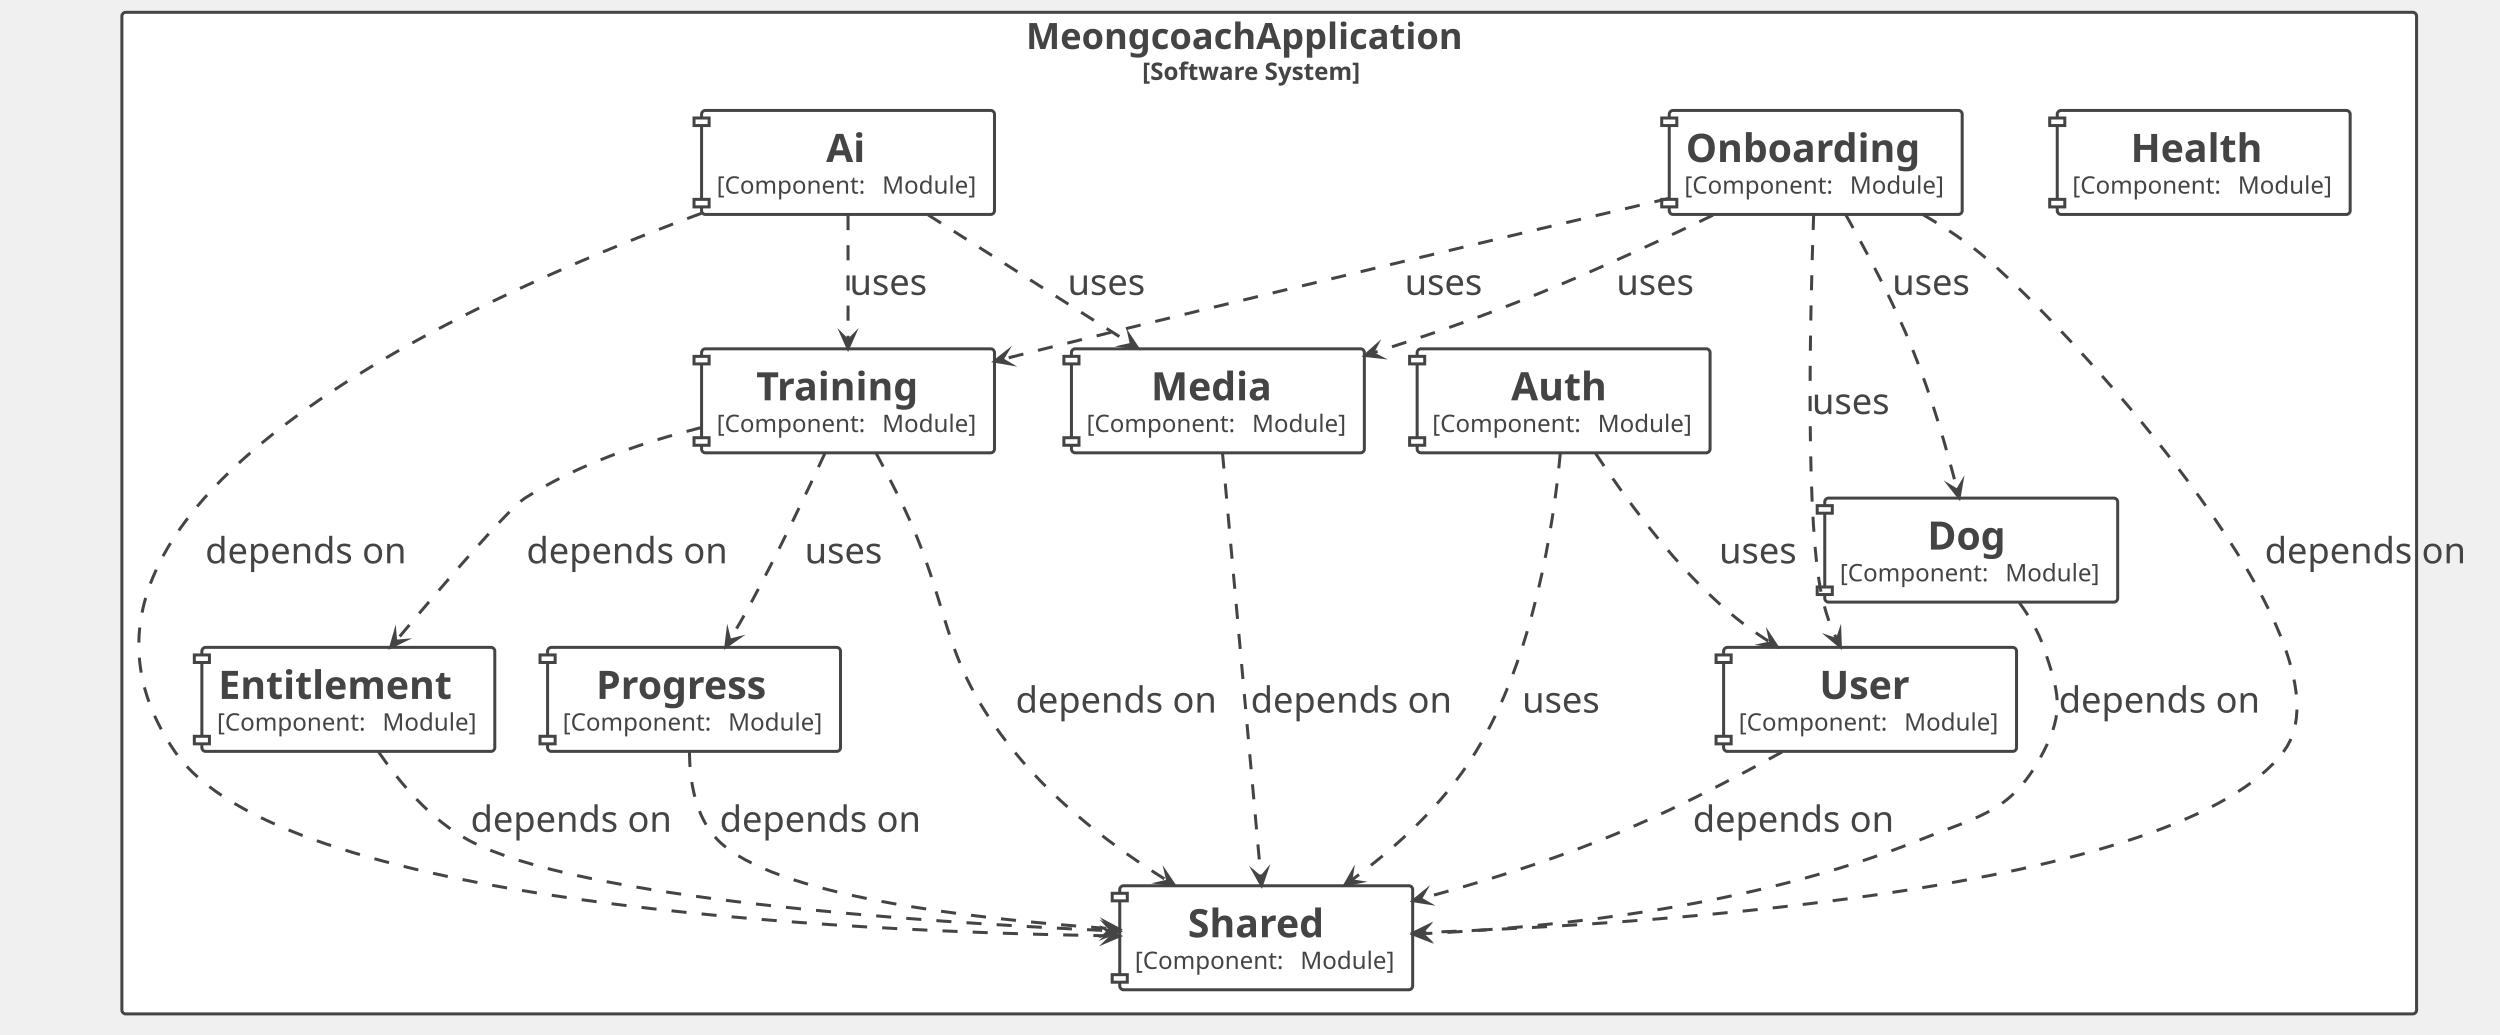
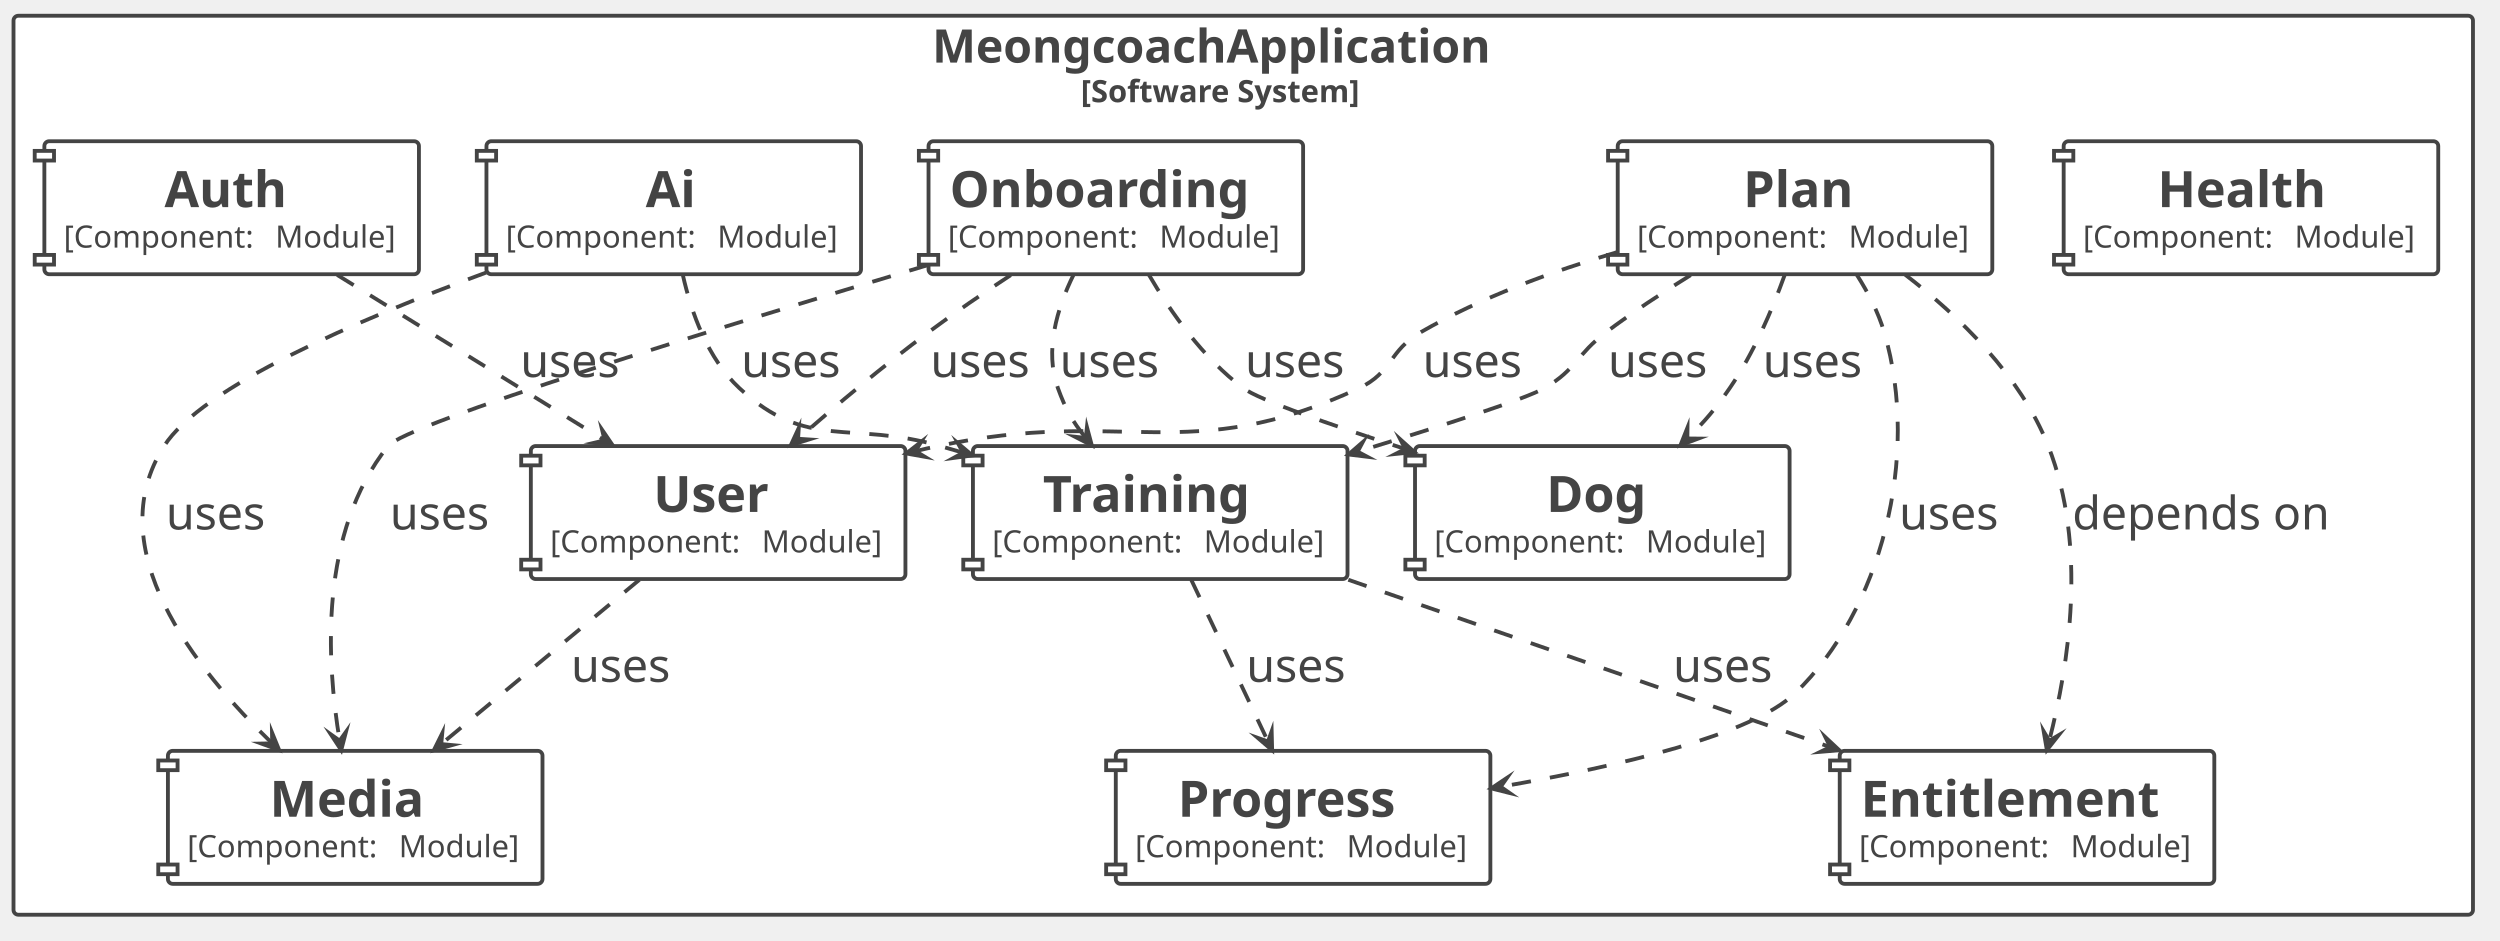
- <svg xmlns="http://www.w3.org/2000/svg" version="1.1" data-diagram-type="DESCRIPTION" style="width:1656px;height:685px;background:#FFFFFF;" width="1656px" height="685px" viewBox="0 0 1656 685" zoomAndPan="magnify" preserveAspectRatio="none" contentStyleType="text/css">
+ <svg xmlns="http://www.w3.org/2000/svg" version="1.1" data-diagram-type="DESCRIPTION" style="width:1295px;height:487px;background:#FFFFFF;" width="1295px" height="487px" viewBox="0 0 1295 487" zoomAndPan="magnify" preserveAspectRatio="none" contentStyleType="text/css">
  <defs />
  <g font-family="sans-serif" lengthAdjust="spacing">
    <g class="cluster" data-qualified-name="MeongcoachApplication.n.size.16..Software System...size." id="ent0001" data-source-line="48">
-       <rect x="80.74" y="8.16" width="1520" height="663.45" fill="#FFF" style="stroke:#444;stroke-width:2;" rx="2.5" ry="2.5" />
-       <text x="679.631" y="32.438" fill="#444" font-size="24" textLength="322.219" font-weight="700">MeongcoachApplication</text>
-       <text x="756.595" y="52.949" fill="#444" font-size="16" textLength="168.289" font-weight="700">[Software System]</text>
+       <rect x="7" y="8.16" width="1274" height="465.67" fill="#FFF" style="stroke:#444;stroke-width:2;" rx="2.5" ry="2.5" />
+       <text x="482.891" y="32.438" fill="#444" font-size="24" textLength="322.219" font-weight="700">MeongcoachApplication</text>
+       <text x="559.855" y="52.949" fill="#444" font-size="16" textLength="168.289" font-weight="700">[Software System]</text>
    </g>
-     <g class="entity" data-qualified-name="MeongcoachApplication.n.size.16..Software System...size..MeongcoachApplication.MeongcoachApplication.Auth" id="ent0002" data-source-line="49">
-       <rect x="938.72" y="231.05" width="194.031" height="68.891" fill="#FFF" style="stroke:#444;stroke-width:2;" rx="2.5" ry="2.5" />
-       <rect x="933.72" y="236.05" width="10" height="5" fill="#FFF" style="stroke:#444;stroke-width:2;" />
-       <rect x="933.72" y="289.941" width="10" height="5" fill="#FFF" style="stroke:#444;stroke-width:2;" />
-       <text x="1000.95" y="265.184" fill="#444" font-size="26" textLength="69.57" font-weight="700">Auth</text>
-       <text x="948.72" y="286.167" fill="#444" font-size="16" textLength="104.523">[Component:</text>
-       <text x="1053.243" y="286.167" fill="#444" font-size="16"> </text>
-       <text x="1058.329" y="286.167" fill="#444" font-size="16" textLength="64.422">Module]</text>
+     <g class="entity" data-qualified-name="MeongcoachApplication.n.size.16..Software System...size..MeongcoachApplication.MeongcoachApplication.Ai" id="ent0002" data-source-line="49">
+       <rect x="251.98" y="73.16" width="194.031" height="68.891" fill="#FFF" style="stroke:#444;stroke-width:2;" rx="2.5" ry="2.5" />
+       <rect x="246.98" y="78.16" width="10" height="5" fill="#FFF" style="stroke:#444;stroke-width:2;" />
+       <rect x="246.98" y="132.051" width="10" height="5" fill="#FFF" style="stroke:#444;stroke-width:2;" />
+       <text x="334.479" y="107.294" fill="#444" font-size="26" textLength="29.034" font-weight="700">Ai</text>
+       <text x="261.98" y="128.277" fill="#444" font-size="16" textLength="104.523">[Component:</text>
+       <text x="366.503" y="128.277" fill="#444" font-size="16"> </text>
+       <text x="371.589" y="128.277" fill="#444" font-size="16" textLength="64.422">Module]</text>
    </g>
-     <g class="entity" data-qualified-name="MeongcoachApplication.n.size.16..Software System...size..MeongcoachApplication.MeongcoachApplication.Training" id="ent0003" data-source-line="50">
-       <rect x="464.72" y="231.05" width="194.031" height="68.891" fill="#FFF" style="stroke:#444;stroke-width:2;" rx="2.5" ry="2.5" />
-       <rect x="459.72" y="236.05" width="10" height="5" fill="#FFF" style="stroke:#444;stroke-width:2;" />
-       <rect x="459.72" y="289.941" width="10" height="5" fill="#FFF" style="stroke:#444;stroke-width:2;" />
-       <text x="500.957" y="265.184" fill="#444" font-size="26" textLength="121.558" font-weight="700">Training</text>
-       <text x="474.72" y="286.167" fill="#444" font-size="16" textLength="104.523">[Component:</text>
-       <text x="579.243" y="286.167" fill="#444" font-size="16"> </text>
-       <text x="584.329" y="286.167" fill="#444" font-size="16" textLength="64.422">Module]</text>
+     <g class="entity" data-qualified-name="MeongcoachApplication.n.size.16..Software System...size..MeongcoachApplication.MeongcoachApplication.Auth" id="ent0003" data-source-line="50">
+       <rect x="22.98" y="73.16" width="194.031" height="68.891" fill="#FFF" style="stroke:#444;stroke-width:2;" rx="2.5" ry="2.5" />
+       <rect x="17.98" y="78.16" width="10" height="5" fill="#FFF" style="stroke:#444;stroke-width:2;" />
+       <rect x="17.98" y="132.051" width="10" height="5" fill="#FFF" style="stroke:#444;stroke-width:2;" />
+       <text x="85.21" y="107.294" fill="#444" font-size="26" textLength="69.57" font-weight="700">Auth</text>
+       <text x="32.98" y="128.277" fill="#444" font-size="16" textLength="104.523">[Component:</text>
+       <text x="137.503" y="128.277" fill="#444" font-size="16"> </text>
+       <text x="142.589" y="128.277" fill="#444" font-size="16" textLength="64.422">Module]</text>
    </g>
-     <g class="entity" data-qualified-name="MeongcoachApplication.n.size.16..Software System...size..MeongcoachApplication.MeongcoachApplication.Ai" id="ent0004" data-source-line="51">
-       <rect x="464.72" y="73.16" width="194.031" height="68.891" fill="#FFF" style="stroke:#444;stroke-width:2;" rx="2.5" ry="2.5" />
-       <rect x="459.72" y="78.16" width="10" height="5" fill="#FFF" style="stroke:#444;stroke-width:2;" />
-       <rect x="459.72" y="132.051" width="10" height="5" fill="#FFF" style="stroke:#444;stroke-width:2;" />
-       <text x="547.219" y="107.294" fill="#444" font-size="26" textLength="29.034" font-weight="700">Ai</text>
-       <text x="474.72" y="128.277" fill="#444" font-size="16" textLength="104.523">[Component:</text>
-       <text x="579.243" y="128.277" fill="#444" font-size="16"> </text>
-       <text x="584.329" y="128.277" fill="#444" font-size="16" textLength="64.422">Module]</text>
+     <g class="entity" data-qualified-name="MeongcoachApplication.n.size.16..Software System...size..MeongcoachApplication.MeongcoachApplication.Onboarding" id="ent0004" data-source-line="51">
+       <rect x="480.98" y="73.16" width="194.031" height="68.891" fill="#FFF" style="stroke:#444;stroke-width:2;" rx="2.5" ry="2.5" />
+       <rect x="475.98" y="78.16" width="10" height="5" fill="#FFF" style="stroke:#444;stroke-width:2;" />
+       <rect x="475.98" y="132.051" width="10" height="5" fill="#FFF" style="stroke:#444;stroke-width:2;" />
+       <text x="491.947" y="107.294" fill="#444" font-size="26" textLength="172.098" font-weight="700">Onboarding</text>
+       <text x="490.98" y="128.277" fill="#444" font-size="16" textLength="104.523">[Component:</text>
+       <text x="595.503" y="128.277" fill="#444" font-size="16"> </text>
+       <text x="600.589" y="128.277" fill="#444" font-size="16" textLength="64.422">Module]</text>
    </g>
-     <g class="entity" data-qualified-name="MeongcoachApplication.n.size.16..Software System...size..MeongcoachApplication.MeongcoachApplication.Onboarding" id="ent0005" data-source-line="52">
-       <rect x="1105.72" y="73.16" width="194.031" height="68.891" fill="#FFF" style="stroke:#444;stroke-width:2;" rx="2.5" ry="2.5" />
-       <rect x="1100.72" y="78.16" width="10" height="5" fill="#FFF" style="stroke:#444;stroke-width:2;" />
-       <rect x="1100.72" y="132.051" width="10" height="5" fill="#FFF" style="stroke:#444;stroke-width:2;" />
-       <text x="1116.687" y="107.294" fill="#444" font-size="26" textLength="172.098" font-weight="700">Onboarding</text>
-       <text x="1115.72" y="128.277" fill="#444" font-size="16" textLength="104.523">[Component:</text>
-       <text x="1220.243" y="128.277" fill="#444" font-size="16"> </text>
-       <text x="1225.329" y="128.277" fill="#444" font-size="16" textLength="64.422">Module]</text>
+     <g class="entity" data-qualified-name="MeongcoachApplication.n.size.16..Software System...size..MeongcoachApplication.MeongcoachApplication.Plan" id="ent0005" data-source-line="52">
+       <rect x="837.98" y="73.16" width="194.031" height="68.891" fill="#FFF" style="stroke:#444;stroke-width:2;" rx="2.5" ry="2.5" />
+       <rect x="832.98" y="78.16" width="10" height="5" fill="#FFF" style="stroke:#444;stroke-width:2;" />
+       <rect x="832.98" y="132.051" width="10" height="5" fill="#FFF" style="stroke:#444;stroke-width:2;" />
+       <text x="902.984" y="107.294" fill="#444" font-size="26" textLength="64.022" font-weight="700">Plan</text>
+       <text x="847.98" y="128.277" fill="#444" font-size="16" textLength="104.523">[Component:</text>
+       <text x="952.503" y="128.277" fill="#444" font-size="16"> </text>
+       <text x="957.589" y="128.277" fill="#444" font-size="16" textLength="64.422">Module]</text>
    </g>
-     <g class="entity" data-qualified-name="MeongcoachApplication.n.size.16..Software System...size..MeongcoachApplication.MeongcoachApplication.Health" id="ent0006" data-source-line="53">
-       <rect x="1362.72" y="73.16" width="194.031" height="68.891" fill="#FFF" style="stroke:#444;stroke-width:2;" rx="2.5" ry="2.5" />
-       <rect x="1357.72" y="78.16" width="10" height="5" fill="#FFF" style="stroke:#444;stroke-width:2;" />
-       <rect x="1357.72" y="132.051" width="10" height="5" fill="#FFF" style="stroke:#444;stroke-width:2;" />
-       <text x="1411.341" y="107.294" fill="#444" font-size="26" textLength="96.789" font-weight="700">Health</text>
-       <text x="1372.72" y="128.277" fill="#444" font-size="16" textLength="104.523">[Component:</text>
-       <text x="1477.243" y="128.277" fill="#444" font-size="16"> </text>
-       <text x="1482.329" y="128.277" fill="#444" font-size="16" textLength="64.422">Module]</text>
+     <g class="entity" data-qualified-name="MeongcoachApplication.n.size.16..Software System...size..MeongcoachApplication.MeongcoachApplication.Dog" id="ent0006" data-source-line="53">
+       <rect x="732.98" y="231.05" width="194.031" height="68.891" fill="#FFF" style="stroke:#444;stroke-width:2;" rx="2.5" ry="2.5" />
+       <rect x="727.98" y="236.05" width="10" height="5" fill="#FFF" style="stroke:#444;stroke-width:2;" />
+       <rect x="727.98" y="289.941" width="10" height="5" fill="#FFF" style="stroke:#444;stroke-width:2;" />
+       <text x="800.968" y="265.184" fill="#444" font-size="26" textLength="58.056" font-weight="700">Dog</text>
+       <text x="742.98" y="286.167" fill="#444" font-size="16" textLength="104.523">[Component:</text>
+       <text x="847.503" y="286.167" fill="#444" font-size="16"> </text>
+       <text x="852.589" y="286.167" fill="#444" font-size="16" textLength="64.422">Module]</text>
    </g>
-     <g class="entity" data-qualified-name="MeongcoachApplication.n.size.16..Software System...size..MeongcoachApplication.MeongcoachApplication.Shared" id="ent0007" data-source-line="54">
-       <rect x="741.72" y="586.72" width="194.031" height="68.891" fill="#FFF" style="stroke:#444;stroke-width:2;" rx="2.5" ry="2.5" />
-       <rect x="736.72" y="591.72" width="10" height="5" fill="#FFF" style="stroke:#444;stroke-width:2;" />
-       <rect x="736.72" y="645.611" width="10" height="5" fill="#FFF" style="stroke:#444;stroke-width:2;" />
-       <text x="786.812" y="620.854" fill="#444" font-size="26" textLength="103.848" font-weight="700">Shared</text>
-       <text x="751.72" y="641.837" fill="#444" font-size="16" textLength="104.523">[Component:</text>
-       <text x="856.243" y="641.837" fill="#444" font-size="16"> </text>
-       <text x="861.329" y="641.837" fill="#444" font-size="16" textLength="64.422">Module]</text>
+     <g class="entity" data-qualified-name="MeongcoachApplication.n.size.16..Software System...size..MeongcoachApplication.MeongcoachApplication.Entitlement" id="ent0007" data-source-line="54">
+       <rect x="952.98" y="388.94" width="194.031" height="68.891" fill="#FFF" style="stroke:#444;stroke-width:2;" rx="2.5" ry="2.5" />
+       <rect x="947.98" y="393.94" width="10" height="5" fill="#FFF" style="stroke:#444;stroke-width:2;" />
+       <rect x="947.98" y="447.831" width="10" height="5" fill="#FFF" style="stroke:#444;stroke-width:2;" />
+       <text x="963.871" y="423.074" fill="#444" font-size="26" textLength="172.25" font-weight="700">Entitlement</text>
+       <text x="962.98" y="444.057" fill="#444" font-size="16" textLength="104.523">[Component:</text>
+       <text x="1067.503" y="444.057" fill="#444" font-size="16"> </text>
+       <text x="1072.589" y="444.057" fill="#444" font-size="16" textLength="64.422">Module]</text>
    </g>
-     <g class="entity" data-qualified-name="MeongcoachApplication.n.size.16..Software System...size..MeongcoachApplication.MeongcoachApplication.Dog" id="ent0008" data-source-line="55">
-       <rect x="1208.72" y="329.94" width="194.031" height="68.891" fill="#FFF" style="stroke:#444;stroke-width:2;" rx="2.5" ry="2.5" />
-       <rect x="1203.72" y="334.94" width="10" height="5" fill="#FFF" style="stroke:#444;stroke-width:2;" />
-       <rect x="1203.72" y="388.831" width="10" height="5" fill="#FFF" style="stroke:#444;stroke-width:2;" />
-       <text x="1276.708" y="364.074" fill="#444" font-size="26" textLength="58.056" font-weight="700">Dog</text>
-       <text x="1218.72" y="385.057" fill="#444" font-size="16" textLength="104.523">[Component:</text>
-       <text x="1323.243" y="385.057" fill="#444" font-size="16"> </text>
-       <text x="1328.329" y="385.057" fill="#444" font-size="16" textLength="64.422">Module]</text>
+     <g class="entity" data-qualified-name="MeongcoachApplication.n.size.16..Software System...size..MeongcoachApplication.MeongcoachApplication.Health" id="ent0008" data-source-line="55">
+       <rect x="1068.98" y="73.16" width="194.031" height="68.891" fill="#FFF" style="stroke:#444;stroke-width:2;" rx="2.5" ry="2.5" />
+       <rect x="1063.98" y="78.16" width="10" height="5" fill="#FFF" style="stroke:#444;stroke-width:2;" />
+       <rect x="1063.98" y="132.051" width="10" height="5" fill="#FFF" style="stroke:#444;stroke-width:2;" />
+       <text x="1117.601" y="107.294" fill="#444" font-size="26" textLength="96.789" font-weight="700">Health</text>
+       <text x="1078.98" y="128.277" fill="#444" font-size="16" textLength="104.523">[Component:</text>
+       <text x="1183.503" y="128.277" fill="#444" font-size="16"> </text>
+       <text x="1188.589" y="128.277" fill="#444" font-size="16" textLength="64.422">Module]</text>
    </g>
-     <g class="entity" data-qualified-name="MeongcoachApplication.n.size.16..Software System...size..MeongcoachApplication.MeongcoachApplication.Entitlement" id="ent0009" data-source-line="56">
-       <rect x="133.72" y="428.83" width="194.031" height="68.891" fill="#FFF" style="stroke:#444;stroke-width:2;" rx="2.5" ry="2.5" />
-       <rect x="128.72" y="433.83" width="10" height="5" fill="#FFF" style="stroke:#444;stroke-width:2;" />
-       <rect x="128.72" y="487.721" width="10" height="5" fill="#FFF" style="stroke:#444;stroke-width:2;" />
-       <text x="144.611" y="462.964" fill="#444" font-size="26" textLength="172.25" font-weight="700">Entitlement</text>
-       <text x="143.72" y="483.947" fill="#444" font-size="16" textLength="104.523">[Component:</text>
-       <text x="248.243" y="483.947" fill="#444" font-size="16"> </text>
-       <text x="253.329" y="483.947" fill="#444" font-size="16" textLength="64.422">Module]</text>
+     <g class="entity" data-qualified-name="MeongcoachApplication.n.size.16..Software System...size..MeongcoachApplication.MeongcoachApplication.Media" id="ent0009" data-source-line="56">
+       <rect x="86.98" y="388.94" width="194.031" height="68.891" fill="#FFF" style="stroke:#444;stroke-width:2;" rx="2.5" ry="2.5" />
+       <rect x="81.98" y="393.94" width="10" height="5" fill="#FFF" style="stroke:#444;stroke-width:2;" />
+       <rect x="81.98" y="447.831" width="10" height="5" fill="#FFF" style="stroke:#444;stroke-width:2;" />
+       <text x="139.708" y="423.074" fill="#444" font-size="26" textLength="88.575" font-weight="700">Media</text>
+       <text x="96.98" y="444.057" fill="#444" font-size="16" textLength="104.523">[Component:</text>
+       <text x="201.503" y="444.057" fill="#444" font-size="16"> </text>
+       <text x="206.589" y="444.057" fill="#444" font-size="16" textLength="64.422">Module]</text>
    </g>
-     <g class="entity" data-qualified-name="MeongcoachApplication.n.size.16..Software System...size..MeongcoachApplication.MeongcoachApplication.Media" id="ent0010" data-source-line="57">
-       <rect x="709.72" y="231.05" width="194.031" height="68.891" fill="#FFF" style="stroke:#444;stroke-width:2;" rx="2.5" ry="2.5" />
-       <rect x="704.72" y="236.05" width="10" height="5" fill="#FFF" style="stroke:#444;stroke-width:2;" />
-       <rect x="704.72" y="289.941" width="10" height="5" fill="#FFF" style="stroke:#444;stroke-width:2;" />
-       <text x="762.448" y="265.184" fill="#444" font-size="26" textLength="88.575" font-weight="700">Media</text>
-       <text x="719.72" y="286.167" fill="#444" font-size="16" textLength="104.523">[Component:</text>
-       <text x="824.243" y="286.167" fill="#444" font-size="16"> </text>
-       <text x="829.329" y="286.167" fill="#444" font-size="16" textLength="64.422">Module]</text>
+     <g class="entity" data-qualified-name="MeongcoachApplication.n.size.16..Software System...size..MeongcoachApplication.MeongcoachApplication.Progress" id="ent0010" data-source-line="57">
+       <rect x="577.98" y="388.94" width="194.031" height="68.891" fill="#FFF" style="stroke:#444;stroke-width:2;" rx="2.5" ry="2.5" />
+       <rect x="572.98" y="393.94" width="10" height="5" fill="#FFF" style="stroke:#444;stroke-width:2;" />
+       <rect x="572.98" y="447.831" width="10" height="5" fill="#FFF" style="stroke:#444;stroke-width:2;" />
+       <text x="610.116" y="423.074" fill="#444" font-size="26" textLength="129.759" font-weight="700">Progress</text>
+       <text x="587.98" y="444.057" fill="#444" font-size="16" textLength="104.523">[Component:</text>
+       <text x="692.503" y="444.057" fill="#444" font-size="16"> </text>
+       <text x="697.589" y="444.057" fill="#444" font-size="16" textLength="64.422">Module]</text>
    </g>
-     <g class="entity" data-qualified-name="MeongcoachApplication.n.size.16..Software System...size..MeongcoachApplication.MeongcoachApplication.Progress" id="ent0011" data-source-line="58">
-       <rect x="362.72" y="428.83" width="194.031" height="68.891" fill="#FFF" style="stroke:#444;stroke-width:2;" rx="2.5" ry="2.5" />
-       <rect x="357.72" y="433.83" width="10" height="5" fill="#FFF" style="stroke:#444;stroke-width:2;" />
-       <rect x="357.72" y="487.721" width="10" height="5" fill="#FFF" style="stroke:#444;stroke-width:2;" />
-       <text x="394.856" y="462.964" fill="#444" font-size="26" textLength="129.759" font-weight="700">Progress</text>
-       <text x="372.72" y="483.947" fill="#444" font-size="16" textLength="104.523">[Component:</text>
-       <text x="477.243" y="483.947" fill="#444" font-size="16"> </text>
-       <text x="482.329" y="483.947" fill="#444" font-size="16" textLength="64.422">Module]</text>
+     <g class="entity" data-qualified-name="MeongcoachApplication.n.size.16..Software System...size..MeongcoachApplication.MeongcoachApplication.Training" id="ent0011" data-source-line="58">
+       <rect x="503.98" y="231.05" width="194.031" height="68.891" fill="#FFF" style="stroke:#444;stroke-width:2;" rx="2.5" ry="2.5" />
+       <rect x="498.98" y="236.05" width="10" height="5" fill="#FFF" style="stroke:#444;stroke-width:2;" />
+       <rect x="498.98" y="289.941" width="10" height="5" fill="#FFF" style="stroke:#444;stroke-width:2;" />
+       <text x="540.217" y="265.184" fill="#444" font-size="26" textLength="121.558" font-weight="700">Training</text>
+       <text x="513.98" y="286.167" fill="#444" font-size="16" textLength="104.523">[Component:</text>
+       <text x="618.503" y="286.167" fill="#444" font-size="16"> </text>
+       <text x="623.589" y="286.167" fill="#444" font-size="16" textLength="64.422">Module]</text>
    </g>
    <g class="entity" data-qualified-name="MeongcoachApplication.n.size.16..Software System...size..MeongcoachApplication.MeongcoachApplication.User" id="ent0012" data-source-line="59">
-       <rect x="1141.72" y="428.83" width="194.031" height="68.891" fill="#FFF" style="stroke:#444;stroke-width:2;" rx="2.5" ry="2.5" />
-       <rect x="1136.72" y="433.83" width="10" height="5" fill="#FFF" style="stroke:#444;stroke-width:2;" />
-       <rect x="1136.72" y="487.721" width="10" height="5" fill="#FFF" style="stroke:#444;stroke-width:2;" />
-       <text x="1205.214" y="462.964" fill="#444" font-size="26" textLength="67.044" font-weight="700">User</text>
-       <text x="1151.72" y="483.947" fill="#444" font-size="16" textLength="104.523">[Component:</text>
-       <text x="1256.243" y="483.947" fill="#444" font-size="16"> </text>
-       <text x="1261.329" y="483.947" fill="#444" font-size="16" textLength="64.422">Module]</text>
+       <rect x="274.98" y="231.05" width="194.031" height="68.891" fill="#FFF" style="stroke:#444;stroke-width:2;" rx="2.5" ry="2.5" />
+       <rect x="269.98" y="236.05" width="10" height="5" fill="#FFF" style="stroke:#444;stroke-width:2;" />
+       <rect x="269.98" y="289.941" width="10" height="5" fill="#FFF" style="stroke:#444;stroke-width:2;" />
+       <text x="338.474" y="265.184" fill="#444" font-size="26" textLength="67.044" font-weight="700">User</text>
+       <text x="284.98" y="286.167" fill="#444" font-size="16" textLength="104.523">[Component:</text>
+       <text x="389.503" y="286.167" fill="#444" font-size="16"> </text>
+       <text x="394.589" y="286.167" fill="#444" font-size="16" textLength="64.422">Module]</text>
    </g>
-     <g class="link" data-entity-1="ent0004" data-entity-2="ent0007" id="lnk13" data-source-line="62" data-link-type="dependency">
-       <path d="M464.54,141.3 C302.68,201.14 6,337.02 115.74,497.72 C185.02,599.17 555.771,617.174 736.521,619.924" style="stroke:#444;stroke-width:2;stroke-dasharray:10,10;" fill="none" id="MeongcoachApplication.MeongcoachApplication.Ai-to-MeongcoachApplication.MeongcoachApplication.Shared" />
-       <polygon points="741.52,620,732.582,615.864,736.521,619.924,732.46,623.863,741.52,620" fill="#444" style="stroke:#444;stroke-width:2;stroke-linejoin:miter;stroke-miterlimit:10;" />
-       <text x="135.97" y="373.158" fill="#444" font-size="24" textLength="140.473">depends on</text>
+     <g class="link" data-entity-1="ent0002" data-entity-2="ent0011" id="lnk13" data-source-line="62" data-link-type="dependency">
+       <path d="M353.67,142.28 C358.08,161.94 366.6,185.79 383,201.05 C418.21,233.83 440.81,217.61 487,231.05 C492.45,232.63 493.241,232.856 498.881,234.506" style="stroke:#444;stroke-width:2;stroke-dasharray:10,10;" fill="none" id="MeongcoachApplication.MeongcoachApplication.Ai-to-MeongcoachApplication.MeongcoachApplication.Training" />
+       <polygon points="503.68,235.91,496.165,229.544,498.881,234.506,493.919,237.222,503.68,235.91" fill="#444" style="stroke:#444;stroke-width:2;stroke-linejoin:miter;stroke-miterlimit:10;" />
+       <text x="384" y="195.328" fill="#444" font-size="24" textLength="54.984">uses</text>
    </g>
-     <g class="link" data-entity-1="ent0004" data-entity-2="ent0003" id="lnk14" data-source-line="63" data-link-type="dependency">
-       <path d="M561.74,142.43 C561.74,168.58 561.74,199.6 561.74,225.73" style="stroke:#444;stroke-width:2;stroke-dasharray:10,10;" fill="none" id="MeongcoachApplication.MeongcoachApplication.Ai-to-MeongcoachApplication.MeongcoachApplication.Training" />
-       <polygon points="561.74,230.73,565.74,221.73,561.74,225.73,557.74,221.73,561.74,230.73" fill="#444" style="stroke:#444;stroke-width:2;stroke-linejoin:miter;stroke-miterlimit:10;" />
-       <text x="562.74" y="195.328" fill="#444" font-size="24" textLength="54.984">uses</text>
+     <g class="link" data-entity-1="ent0002" data-entity-2="ent0009" id="lnk14" data-source-line="63" data-link-type="dependency">
+       <path d="M251.81,141.19 C184.82,165.84 104.47,200.55 85,231.05 C51.29,283.85 100.47,346.001 141,385.061" style="stroke:#444;stroke-width:2;stroke-dasharray:10,10;" fill="none" id="MeongcoachApplication.MeongcoachApplication.Ai-to-MeongcoachApplication.MeongcoachApplication.Media" />
+       <polygon points="144.6,388.53,140.895,379.405,141,385.061,135.344,385.165,144.6,388.53" fill="#444" style="stroke:#444;stroke-width:2;stroke-linejoin:miter;stroke-miterlimit:10;" />
+       <text x="86" y="274.268" fill="#444" font-size="24" textLength="54.984">uses</text>
    </g>
-     <g class="link" data-entity-1="ent0004" data-entity-2="ent0010" id="lnk15" data-source-line="64" data-link-type="dependency">
-       <path d="M614.9,142.43 C656,168.58 708.391,201.916 749.461,228.046" style="stroke:#444;stroke-width:2;stroke-dasharray:10,10;" fill="none" id="MeongcoachApplication.MeongcoachApplication.Ai-to-MeongcoachApplication.MeongcoachApplication.Media" />
-       <polygon points="753.68,230.73,748.234,222.524,749.461,228.046,743.939,229.274,753.68,230.73" fill="#444" style="stroke:#444;stroke-width:2;stroke-linejoin:miter;stroke-miterlimit:10;" />
-       <text x="707.18" y="195.328" fill="#444" font-size="24" textLength="54.984">uses</text>
+     <g class="link" data-entity-1="ent0003" data-entity-2="ent0012" id="lnk15" data-source-line="64" data-link-type="dependency">
+       <path d="M174.68,142.43 C216.95,168.58 270.928,201.97 313.178,228.1" style="stroke:#444;stroke-width:2;stroke-dasharray:10,10;" fill="none" id="MeongcoachApplication.MeongcoachApplication.Auth-to-MeongcoachApplication.MeongcoachApplication.User" />
+       <polygon points="317.43,230.73,311.88,222.594,313.178,228.1,307.672,229.398,317.43,230.73" fill="#444" style="stroke:#444;stroke-width:2;stroke-linejoin:miter;stroke-miterlimit:10;" />
+       <text x="269.57" y="195.328" fill="#444" font-size="24" textLength="54.984">uses</text>
    </g>
-     <g class="link" data-entity-1="ent0012" data-entity-2="ent0007" id="lnk16" data-source-line="65" data-link-type="dependency">
-       <path d="M1180.44,498.1 C1146.1,517.08 1101.35,540.19 1059.74,556.72 C1020.14,572.45 979.966,584.794 940.946,595.354" style="stroke:#444;stroke-width:2;stroke-dasharray:10,10;" fill="none" id="MeongcoachApplication.MeongcoachApplication.User-to-MeongcoachApplication.MeongcoachApplication.Shared" />
-       <polygon points="936.12,596.66,945.852,598.17,940.946,595.354,943.763,590.448,936.12,596.66" fill="#444" style="stroke:#444;stroke-width:2;stroke-linejoin:miter;stroke-miterlimit:10;" />
-       <text x="1121.33" y="550.998" fill="#444" font-size="24" textLength="140.473">depends on</text>
+     <g class="link" data-entity-1="ent0004" data-entity-2="ent0012" id="lnk16" data-source-line="65" data-link-type="dependency">
+       <path d="M523.57,142.51 C509.46,151.75 494.46,162 481,172.05 C456.44,190.38 433.97,209.244 413.4,227.274" style="stroke:#444;stroke-width:2;stroke-dasharray:10,10;" fill="none" id="MeongcoachApplication.MeongcoachApplication.Onboarding-to-MeongcoachApplication.MeongcoachApplication.User" />
+       <polygon points="409.64,230.57,419.045,227.646,413.4,227.274,413.771,221.63,409.64,230.57" fill="#444" style="stroke:#444;stroke-width:2;stroke-linejoin:miter;stroke-miterlimit:10;" />
+       <text x="482" y="195.328" fill="#444" font-size="24" textLength="54.984">uses</text>
    </g>
-     <g class="link" data-entity-1="ent0011" data-entity-2="ent0007" id="lnk17" data-source-line="66" data-link-type="dependency">
-       <path d="M456.68,498.07 C456.83,517.77 460.66,541.62 475.74,556.72 C512.18,593.22 641.752,608.561 736.362,615.181" style="stroke:#444;stroke-width:2;stroke-dasharray:10,10;" fill="none" id="MeongcoachApplication.MeongcoachApplication.Progress-to-MeongcoachApplication.MeongcoachApplication.Shared" />
-       <polygon points="741.35,615.53,732.651,610.912,736.362,615.181,732.093,618.892,741.35,615.53" fill="#444" style="stroke:#444;stroke-width:2;stroke-linejoin:miter;stroke-miterlimit:10;" />
-       <text x="476.74" y="550.998" fill="#444" font-size="24" textLength="140.473">depends on</text>
+     <g class="link" data-entity-1="ent0004" data-entity-2="ent0006" id="lnk17" data-source-line="66" data-link-type="dependency">
+       <path d="M595.02,142.17 C606.48,161.78 623.28,185.63 644,201.05 C652.04,207.03 687.125,219.345 727.885,232.585" style="stroke:#444;stroke-width:2;stroke-dasharray:10,10;" fill="none" id="MeongcoachApplication.MeongcoachApplication.Onboarding-to-MeongcoachApplication.MeongcoachApplication.Dog" />
+       <polygon points="732.64,234.13,725.316,227.545,727.885,232.585,722.845,235.154,732.64,234.13" fill="#444" style="stroke:#444;stroke-width:2;stroke-linejoin:miter;stroke-miterlimit:10;" />
+       <text x="645" y="195.328" fill="#444" font-size="24" textLength="54.984">uses</text>
    </g>
-     <g class="link" data-entity-1="ent0010" data-entity-2="ent0007" id="lnk18" data-source-line="67" data-link-type="dependency">
-       <path d="M809.81,300.4 C815.92,368.01 829.119,513.861 835.229,581.381" style="stroke:#444;stroke-width:2;stroke-dasharray:10,10;" fill="none" id="MeongcoachApplication.MeongcoachApplication.Media-to-MeongcoachApplication.MeongcoachApplication.Shared" />
-       <polygon points="835.68,586.36,838.853,577.036,835.229,581.381,830.885,577.757,835.68,586.36" fill="#444" style="stroke:#444;stroke-width:2;stroke-linejoin:miter;stroke-miterlimit:10;" />
-       <text x="828.48" y="472.048" fill="#444" font-size="24" textLength="140.473">depends on</text>
+     <g class="link" data-entity-1="ent0004" data-entity-2="ent0009" id="lnk18" data-source-line="67" data-link-type="dependency">
+       <path d="M480.59,137.33 C371.93,169.81 210.07,219.66 201,231.05 C165.26,275.91 169.057,341.927 175.937,383.657" style="stroke:#444;stroke-width:2;stroke-dasharray:10,10;" fill="none" id="MeongcoachApplication.MeongcoachApplication.Onboarding-to-MeongcoachApplication.MeongcoachApplication.Media" />
+       <polygon points="176.75,388.59,179.233,379.059,175.937,383.657,171.339,380.361,176.75,388.59" fill="#444" style="stroke:#444;stroke-width:2;stroke-linejoin:miter;stroke-miterlimit:10;" />
+       <text x="202" y="274.268" fill="#444" font-size="24" textLength="54.984">uses</text>
    </g>
-     <g class="link" data-entity-1="ent0002" data-entity-2="ent0007" id="lnk19" data-source-line="68" data-link-type="dependency">
-       <path d="M1033.54,300.29 C1029.14,347.59 1016.07,434.81 977.74,497.72 C955.99,533.42 924.505,561.473 894.825,583.353" style="stroke:#444;stroke-width:2;stroke-dasharray:10,10;" fill="none" id="MeongcoachApplication.MeongcoachApplication.Auth-to-MeongcoachApplication.MeongcoachApplication.Shared" />
-       <polygon points="890.8,586.32,900.418,584.199,894.825,583.353,895.671,577.76,890.8,586.32" fill="#444" style="stroke:#444;stroke-width:2;stroke-linejoin:miter;stroke-miterlimit:10;" />
-       <text x="1008.29" y="472.048" fill="#444" font-size="24" textLength="54.984">uses</text>
+     <g class="link" data-entity-1="ent0004" data-entity-2="ent0011" id="lnk19" data-source-line="68" data-link-type="dependency">
+       <path d="M556.18,142.17 C547.46,159.79 540.98,181.7 548,201.05 C551.87,211.71 555.251,217.939 562.431,226.839" style="stroke:#444;stroke-width:2;stroke-dasharray:10,10;" fill="none" id="MeongcoachApplication.MeongcoachApplication.Onboarding-to-MeongcoachApplication.MeongcoachApplication.Training" />
+       <polygon points="565.57,230.73,563.032,221.214,562.431,226.839,556.806,226.237,565.57,230.73" fill="#444" style="stroke:#444;stroke-width:2;stroke-linejoin:miter;stroke-miterlimit:10;" />
+       <text x="549" y="195.328" fill="#444" font-size="24" textLength="54.984">uses</text>
    </g>
-     <g class="link" data-entity-1="ent0002" data-entity-2="ent0012" id="lnk20" data-source-line="69" data-link-type="dependency">
-       <path d="M1056.97,300.44 C1075.86,328.9 1105.43,369.47 1137.74,398.83 C1149.62,409.62 1159.356,416.984 1173.026,425.784" style="stroke:#444;stroke-width:2;stroke-dasharray:10,10;" fill="none" id="MeongcoachApplication.MeongcoachApplication.Auth-to-MeongcoachApplication.MeongcoachApplication.User" />
-       <polygon points="1177.23,428.49,1171.828,420.255,1173.026,425.784,1167.497,426.982,1177.23,428.49" fill="#444" style="stroke:#444;stroke-width:2;stroke-linejoin:miter;stroke-miterlimit:10;" />
-       <text x="1138.74" y="373.158" fill="#444" font-size="24" textLength="54.984">uses</text>
+     <g class="link" data-entity-1="ent0005" data-entity-2="ent0007" id="lnk20" data-source-line="69" data-link-type="dependency">
+       <path d="M986.94,142.33 C1014.95,163.87 1046.64,194.58 1061,231.05 C1081.48,283.06 1071.58,344.366 1061.51,383.696" style="stroke:#444;stroke-width:2;stroke-dasharray:10,10;" fill="none" id="MeongcoachApplication.MeongcoachApplication.Plan-to-MeongcoachApplication.MeongcoachApplication.Entitlement" />
+       <polygon points="1060.27,388.54,1066.377,380.814,1061.51,383.696,1058.627,378.829,1060.27,388.54" fill="#444" style="stroke:#444;stroke-width:2;stroke-linejoin:miter;stroke-miterlimit:10;" />
+       <text x="1073.5" y="274.268" fill="#444" font-size="24" textLength="140.473">depends on</text>
    </g>
-     <g class="link" data-entity-1="ent0009" data-entity-2="ent0007" id="lnk21" data-source-line="70" data-link-type="dependency">
-       <path d="M250.82,498.15 C264.88,518.67 285.63,543.37 310.74,556.72 C383.25,595.26 604.905,610.645 736.495,616.585" style="stroke:#444;stroke-width:2;stroke-dasharray:10,10;" fill="none" id="MeongcoachApplication.MeongcoachApplication.Entitlement-to-MeongcoachApplication.MeongcoachApplication.Shared" />
-       <polygon points="741.49,616.81,732.68,612.408,736.495,616.585,732.319,620.4,741.49,616.81" fill="#444" style="stroke:#444;stroke-width:2;stroke-linejoin:miter;stroke-miterlimit:10;" />
-       <text x="311.74" y="550.998" fill="#444" font-size="24" textLength="140.473">depends on</text>
+     <g class="link" data-entity-1="ent0005" data-entity-2="ent0011" id="lnk21" data-source-line="70" data-link-type="dependency">
+       <path d="M875.75,142.52 C861.1,151.6 845.69,161.77 832,172.05 C816.65,183.58 816.63,191.47 800,201.05 C790.34,206.61 748.801,220.016 703.281,233.956" style="stroke:#444;stroke-width:2;stroke-dasharray:10,10;" fill="none" id="MeongcoachApplication.MeongcoachApplication.Plan-to-MeongcoachApplication.MeongcoachApplication.Training" />
+       <polygon points="698.5,235.42,708.277,236.609,703.281,233.956,705.934,228.96,698.5,235.42" fill="#444" style="stroke:#444;stroke-width:2;stroke-linejoin:miter;stroke-miterlimit:10;" />
+       <text x="833" y="195.328" fill="#444" font-size="24" textLength="54.984">uses</text>
    </g>
-     <g class="link" data-entity-1="ent0005" data-entity-2="ent0007" id="lnk22" data-source-line="71" data-link-type="dependency">
-       <path d="M1274.15,142.4 C1288.99,151.02 1303.98,161.01 1316.74,172.05 C1380.61,227.32 1563.45,430.17 1512.74,497.72 C1444.86,588.13 1111.047,611.608 941.177,617.788" style="stroke:#444;stroke-width:2;stroke-dasharray:10,10;" fill="none" id="MeongcoachApplication.MeongcoachApplication.Onboarding-to-MeongcoachApplication.MeongcoachApplication.Shared" />
-       <polygon points="936.18,617.97,945.319,621.64,941.177,617.788,945.029,613.646,936.18,617.97" fill="#444" style="stroke:#444;stroke-width:2;stroke-linejoin:miter;stroke-miterlimit:10;" />
-       <text x="1500.16" y="373.158" fill="#444" font-size="24" textLength="140.473">depends on</text>
+     <g class="link" data-entity-1="ent0005" data-entity-2="ent0010" id="lnk22" data-source-line="71" data-link-type="dependency">
+       <path d="M961.86,142.4 C967.66,151.52 972.96,161.73 976,172.05 C995.18,237.07 973.84,316.81 930,358.94 C907.22,380.83 839.376,396.754 777.376,407.534" style="stroke:#444;stroke-width:2;stroke-dasharray:10,10;" fill="none" id="MeongcoachApplication.MeongcoachApplication.Plan-to-MeongcoachApplication.MeongcoachApplication.Progress" />
+       <polygon points="772.45,408.39,782.002,410.789,777.376,407.534,780.632,402.908,772.45,408.39" fill="#444" style="stroke:#444;stroke-width:2;stroke-linejoin:miter;stroke-miterlimit:10;" />
+       <text x="983.81" y="274.268" fill="#444" font-size="24" textLength="54.984">uses</text>
    </g>
    <g class="link" data-entity-1="ent0005" data-entity-2="ent0012" id="lnk23" data-source-line="72" data-link-type="dependency">
-       <path d="M1201.36,142.33 C1198.98,208.13 1195.48,351.31 1207.74,398.83 C1210.31,408.8 1212.341,414.565 1216.861,423.845" style="stroke:#444;stroke-width:2;stroke-dasharray:10,10;" fill="none" id="MeongcoachApplication.MeongcoachApplication.Onboarding-to-MeongcoachApplication.MeongcoachApplication.User" />
-       <polygon points="1219.05,428.34,1218.705,418.497,1216.861,423.845,1211.513,422,1219.05,428.34" fill="#444" style="stroke:#444;stroke-width:2;stroke-linejoin:miter;stroke-miterlimit:10;" />
-       <text x="1200.28" y="274.268" fill="#444" font-size="24" textLength="54.984">uses</text>
+       <path d="M837.62,130.63 C804.11,140.52 767.19,154.09 736,172.05 C719.37,181.63 721.39,192.93 704,201.05 C615.37,242.4 581.63,210.56 486,231.05 C480.55,232.22 479.845,232.314 474.245,233.694" style="stroke:#444;stroke-width:2;stroke-dasharray:10,10;" fill="none" id="MeongcoachApplication.MeongcoachApplication.Plan-to-MeongcoachApplication.MeongcoachApplication.User" />
+       <polygon points="469.39,234.89,479.086,236.621,474.245,233.694,477.171,228.853,469.39,234.89" fill="#444" style="stroke:#444;stroke-width:2;stroke-linejoin:miter;stroke-miterlimit:10;" />
+       <text x="737" y="195.328" fill="#444" font-size="24" textLength="54.984">uses</text>
    </g>
-     <g class="link" data-entity-1="ent0005" data-entity-2="ent0008" id="lnk24" data-source-line="73" data-link-type="dependency">
-       <path d="M1222.65,142.32 C1236.32,166.45 1254.2,200.02 1266.74,231.05 C1279.93,263.69 1289.597,297.635 1296.497,324.745" style="stroke:#444;stroke-width:2;stroke-dasharray:10,10;" fill="none" id="MeongcoachApplication.MeongcoachApplication.Onboarding-to-MeongcoachApplication.MeongcoachApplication.Dog" />
-       <polygon points="1297.73,329.59,1299.387,319.882,1296.497,324.745,1291.634,321.855,1297.73,329.59" fill="#444" style="stroke:#444;stroke-width:2;stroke-linejoin:miter;stroke-miterlimit:10;" />
-       <text x="1253.44" y="195.328" fill="#444" font-size="24" textLength="54.984">uses</text>
+     <g class="link" data-entity-1="ent0005" data-entity-2="ent0006" id="lnk24" data-source-line="73" data-link-type="dependency">
+       <path d="M924.5,142.35 C917.92,160.64 908.33,183.1 896,201.05 C888.8,211.53 883.224,218.154 874.054,227.124" style="stroke:#444;stroke-width:2;stroke-dasharray:10,10;" fill="none" id="MeongcoachApplication.MeongcoachApplication.Plan-to-MeongcoachApplication.MeongcoachApplication.Dog" />
+       <polygon points="870.48,230.62,879.711,227.186,874.054,227.124,874.117,221.467,870.48,230.62" fill="#444" style="stroke:#444;stroke-width:2;stroke-linejoin:miter;stroke-miterlimit:10;" />
+       <text x="913.17" y="195.328" fill="#444" font-size="24" textLength="54.984">uses</text>
    </g>
-     <g class="link" data-entity-1="ent0005" data-entity-2="ent0010" id="lnk25" data-source-line="74" data-link-type="dependency">
-       <path d="M1134.66,142.54 C1096.38,160.99 1047.45,183.55 1002.74,201.05 C971.1,213.43 940.714,223.841 909.014,233.951" style="stroke:#444;stroke-width:2;stroke-dasharray:10,10;" fill="none" id="MeongcoachApplication.MeongcoachApplication.Onboarding-to-MeongcoachApplication.MeongcoachApplication.Media" />
-       <polygon points="904.25,235.47,914.04,236.546,909.014,233.951,911.609,228.925,904.25,235.47" fill="#444" style="stroke:#444;stroke-width:2;stroke-linejoin:miter;stroke-miterlimit:10;" />
-       <text x="1070.69" y="195.328" fill="#444" font-size="24" textLength="54.984">uses</text>
+     <g class="link" data-entity-1="ent0011" data-entity-2="ent0010" id="lnk25" data-source-line="74" data-link-type="dependency">
+       <path d="M617.06,300.32 C629.47,326.47 644.426,357.973 656.826,384.103" style="stroke:#444;stroke-width:2;stroke-dasharray:10,10;" fill="none" id="MeongcoachApplication.MeongcoachApplication.Training-to-MeongcoachApplication.MeongcoachApplication.Progress" />
+       <polygon points="658.97,388.62,658.725,378.774,656.826,384.103,651.498,382.204,658.97,388.62" fill="#444" style="stroke:#444;stroke-width:2;stroke-linejoin:miter;stroke-miterlimit:10;" />
+       <text x="645.63" y="353.218" fill="#444" font-size="24" textLength="54.984">uses</text>
    </g>
-     <g class="link" data-entity-1="ent0005" data-entity-2="ent0003" id="lnk26" data-source-line="75" data-link-type="dependency">
-       <path d="M1105.61,131.37 C1002.73,155.6 835.61,195.31 691.74,231.05 C681.11,233.69 674.846,235.258 663.796,238.068" style="stroke:#444;stroke-width:2;stroke-dasharray:10,10;" fill="none" id="MeongcoachApplication.MeongcoachApplication.Onboarding-to-MeongcoachApplication.MeongcoachApplication.Training" />
-       <polygon points="658.95,239.3,668.658,240.959,663.796,238.068,666.687,233.205,658.95,239.3" fill="#444" style="stroke:#444;stroke-width:2;stroke-linejoin:miter;stroke-miterlimit:10;" />
-       <text x="930.49" y="195.328" fill="#444" font-size="24" textLength="54.984">uses</text>
+     <g class="link" data-entity-1="ent0011" data-entity-2="ent0007" id="lnk26" data-source-line="75" data-link-type="dependency">
+       <path d="M698.43,300.32 C773.74,326.47 872.777,360.85 948.037,386.98" style="stroke:#444;stroke-width:2;stroke-dasharray:10,10;" fill="none" id="MeongcoachApplication.MeongcoachApplication.Training-to-MeongcoachApplication.MeongcoachApplication.Entitlement" />
+       <polygon points="952.76,388.62,945.57,381.89,948.037,386.98,942.946,389.447,952.76,388.62" fill="#444" style="stroke:#444;stroke-width:2;stroke-linejoin:miter;stroke-miterlimit:10;" />
+       <text x="866.72" y="353.218" fill="#444" font-size="24" textLength="54.984">uses</text>
    </g>
-     <g class="link" data-entity-1="ent0008" data-entity-2="ent0007" id="lnk27" data-source-line="76" data-link-type="dependency">
-       <path d="M1337.62,399.26 C1344.22,408.23 1350.22,418.35 1353.74,428.83 C1363.48,457.86 1367.78,470.51 1353.74,497.72 C1332.98,537.94 1312.74,539.85 1270.74,556.72 C1161.53,600.58 1030.894,614.346 941.054,618.566" style="stroke:#444;stroke-width:2;stroke-dasharray:10,10;" fill="none" id="MeongcoachApplication.MeongcoachApplication.Dog-to-MeongcoachApplication.MeongcoachApplication.Shared" />
-       <polygon points="936.06,618.8,945.238,622.373,941.054,618.566,944.862,614.382,936.06,618.8" fill="#444" style="stroke:#444;stroke-width:2;stroke-linejoin:miter;stroke-miterlimit:10;" />
-       <text x="1363.73" y="472.048" fill="#444" font-size="24" textLength="140.473">depends on</text>
-     </g>
-     <g class="link" data-entity-1="ent0003" data-entity-2="ent0007" id="lnk28" data-source-line="77" data-link-type="dependency">
-       <path d="M580.34,300.19 C585.46,309.74 590.93,320.19 595.74,329.94 C631.98,403.34 620.16,434.15 671.74,497.72 C700.96,533.73 738.903,561.886 773.563,583.596" style="stroke:#444;stroke-width:2;stroke-dasharray:10,10;" fill="none" id="MeongcoachApplication.MeongcoachApplication.Training-to-MeongcoachApplication.MeongcoachApplication.Shared" />
-       <polygon points="777.8,586.25,772.296,578.083,773.563,583.596,768.049,584.863,777.8,586.25" fill="#444" style="stroke:#444;stroke-width:2;stroke-linejoin:miter;stroke-miterlimit:10;" />
-       <text x="672.74" y="472.048" fill="#444" font-size="24" textLength="140.473">depends on</text>
-     </g>
-     <g class="link" data-entity-1="ent0003" data-entity-2="ent0009" id="lnk29" data-source-line="78" data-link-type="dependency">
-       <path d="M464.45,283.23 C426.03,292.84 382.79,307.6 347.74,329.94 C336.88,336.86 293.109,387.864 262.079,424.744" style="stroke:#444;stroke-width:2;stroke-dasharray:10,10;" fill="none" id="MeongcoachApplication.MeongcoachApplication.Training-to-MeongcoachApplication.MeongcoachApplication.Entitlement" />
-       <polygon points="258.86,428.57,267.715,424.259,262.079,424.744,261.594,419.108,258.86,428.57" fill="#444" style="stroke:#444;stroke-width:2;stroke-linejoin:miter;stroke-miterlimit:10;" />
-       <text x="348.74" y="373.158" fill="#444" font-size="24" textLength="140.473">depends on</text>
-     </g>
-     <g class="link" data-entity-1="ent0003" data-entity-2="ent0011" id="lnk30" data-source-line="79" data-link-type="dependency">
-       <path d="M546.38,300.36 C533.89,327.35 515.5,365.93 497.74,398.83 C492.49,408.55 489.047,414.599 483.387,424.059" style="stroke:#444;stroke-width:2;stroke-dasharray:10,10;" fill="none" id="MeongcoachApplication.MeongcoachApplication.Training-to-MeongcoachApplication.MeongcoachApplication.Progress" />
-       <polygon points="480.82,428.35,488.873,422.681,483.387,424.059,482.008,418.573,480.82,428.35" fill="#444" style="stroke:#444;stroke-width:2;stroke-linejoin:miter;stroke-miterlimit:10;" />
-       <text x="533.04" y="373.158" fill="#444" font-size="24" textLength="54.984">uses</text>
+     <g class="link" data-entity-1="ent0012" data-entity-2="ent0009" id="lnk27" data-source-line="76" data-link-type="dependency">
+       <path d="M331.21,300.32 C299.67,326.47 260.079,359.299 228.559,385.429" style="stroke:#444;stroke-width:2;stroke-dasharray:10,10;" fill="none" id="MeongcoachApplication.MeongcoachApplication.User-to-MeongcoachApplication.MeongcoachApplication.Media" />
+       <polygon points="224.71,388.62,234.192,385.956,228.559,385.429,229.086,379.797,224.71,388.62" fill="#444" style="stroke:#444;stroke-width:2;stroke-linejoin:miter;stroke-miterlimit:10;" />
+       <text x="295.84" y="353.218" fill="#444" font-size="24" textLength="54.984">uses</text>
    </g>
  </g>
</svg>
